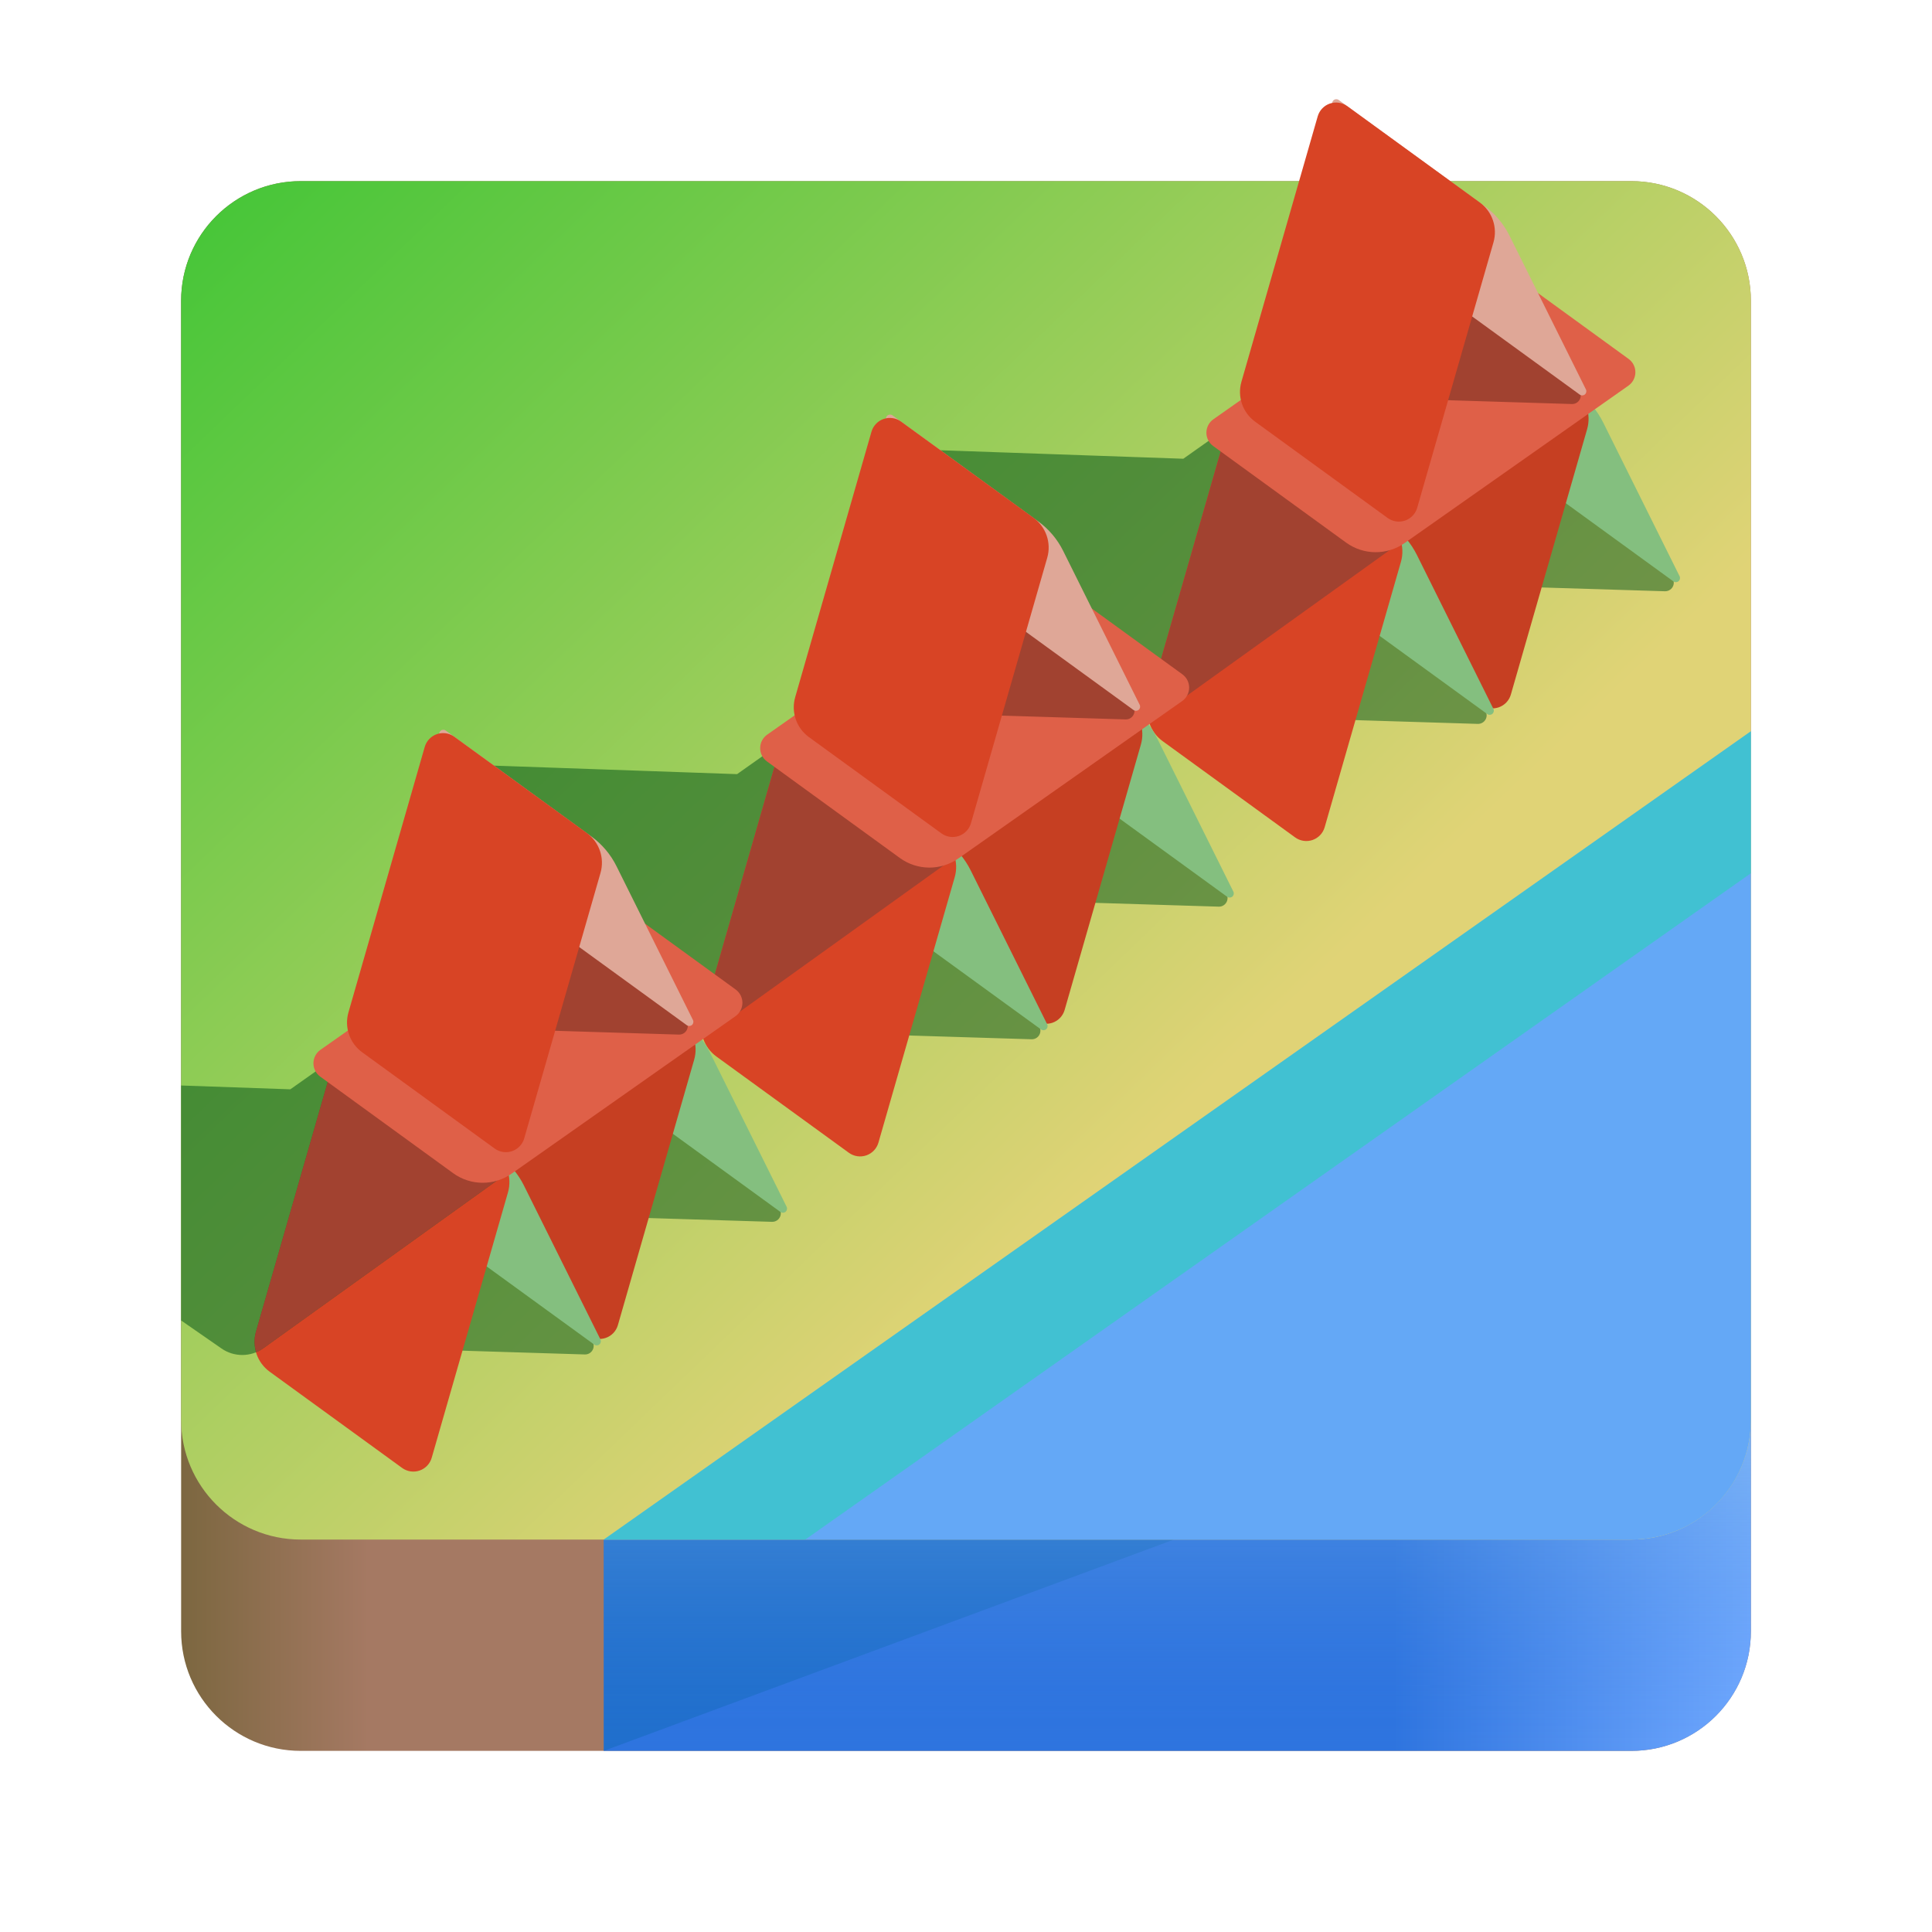
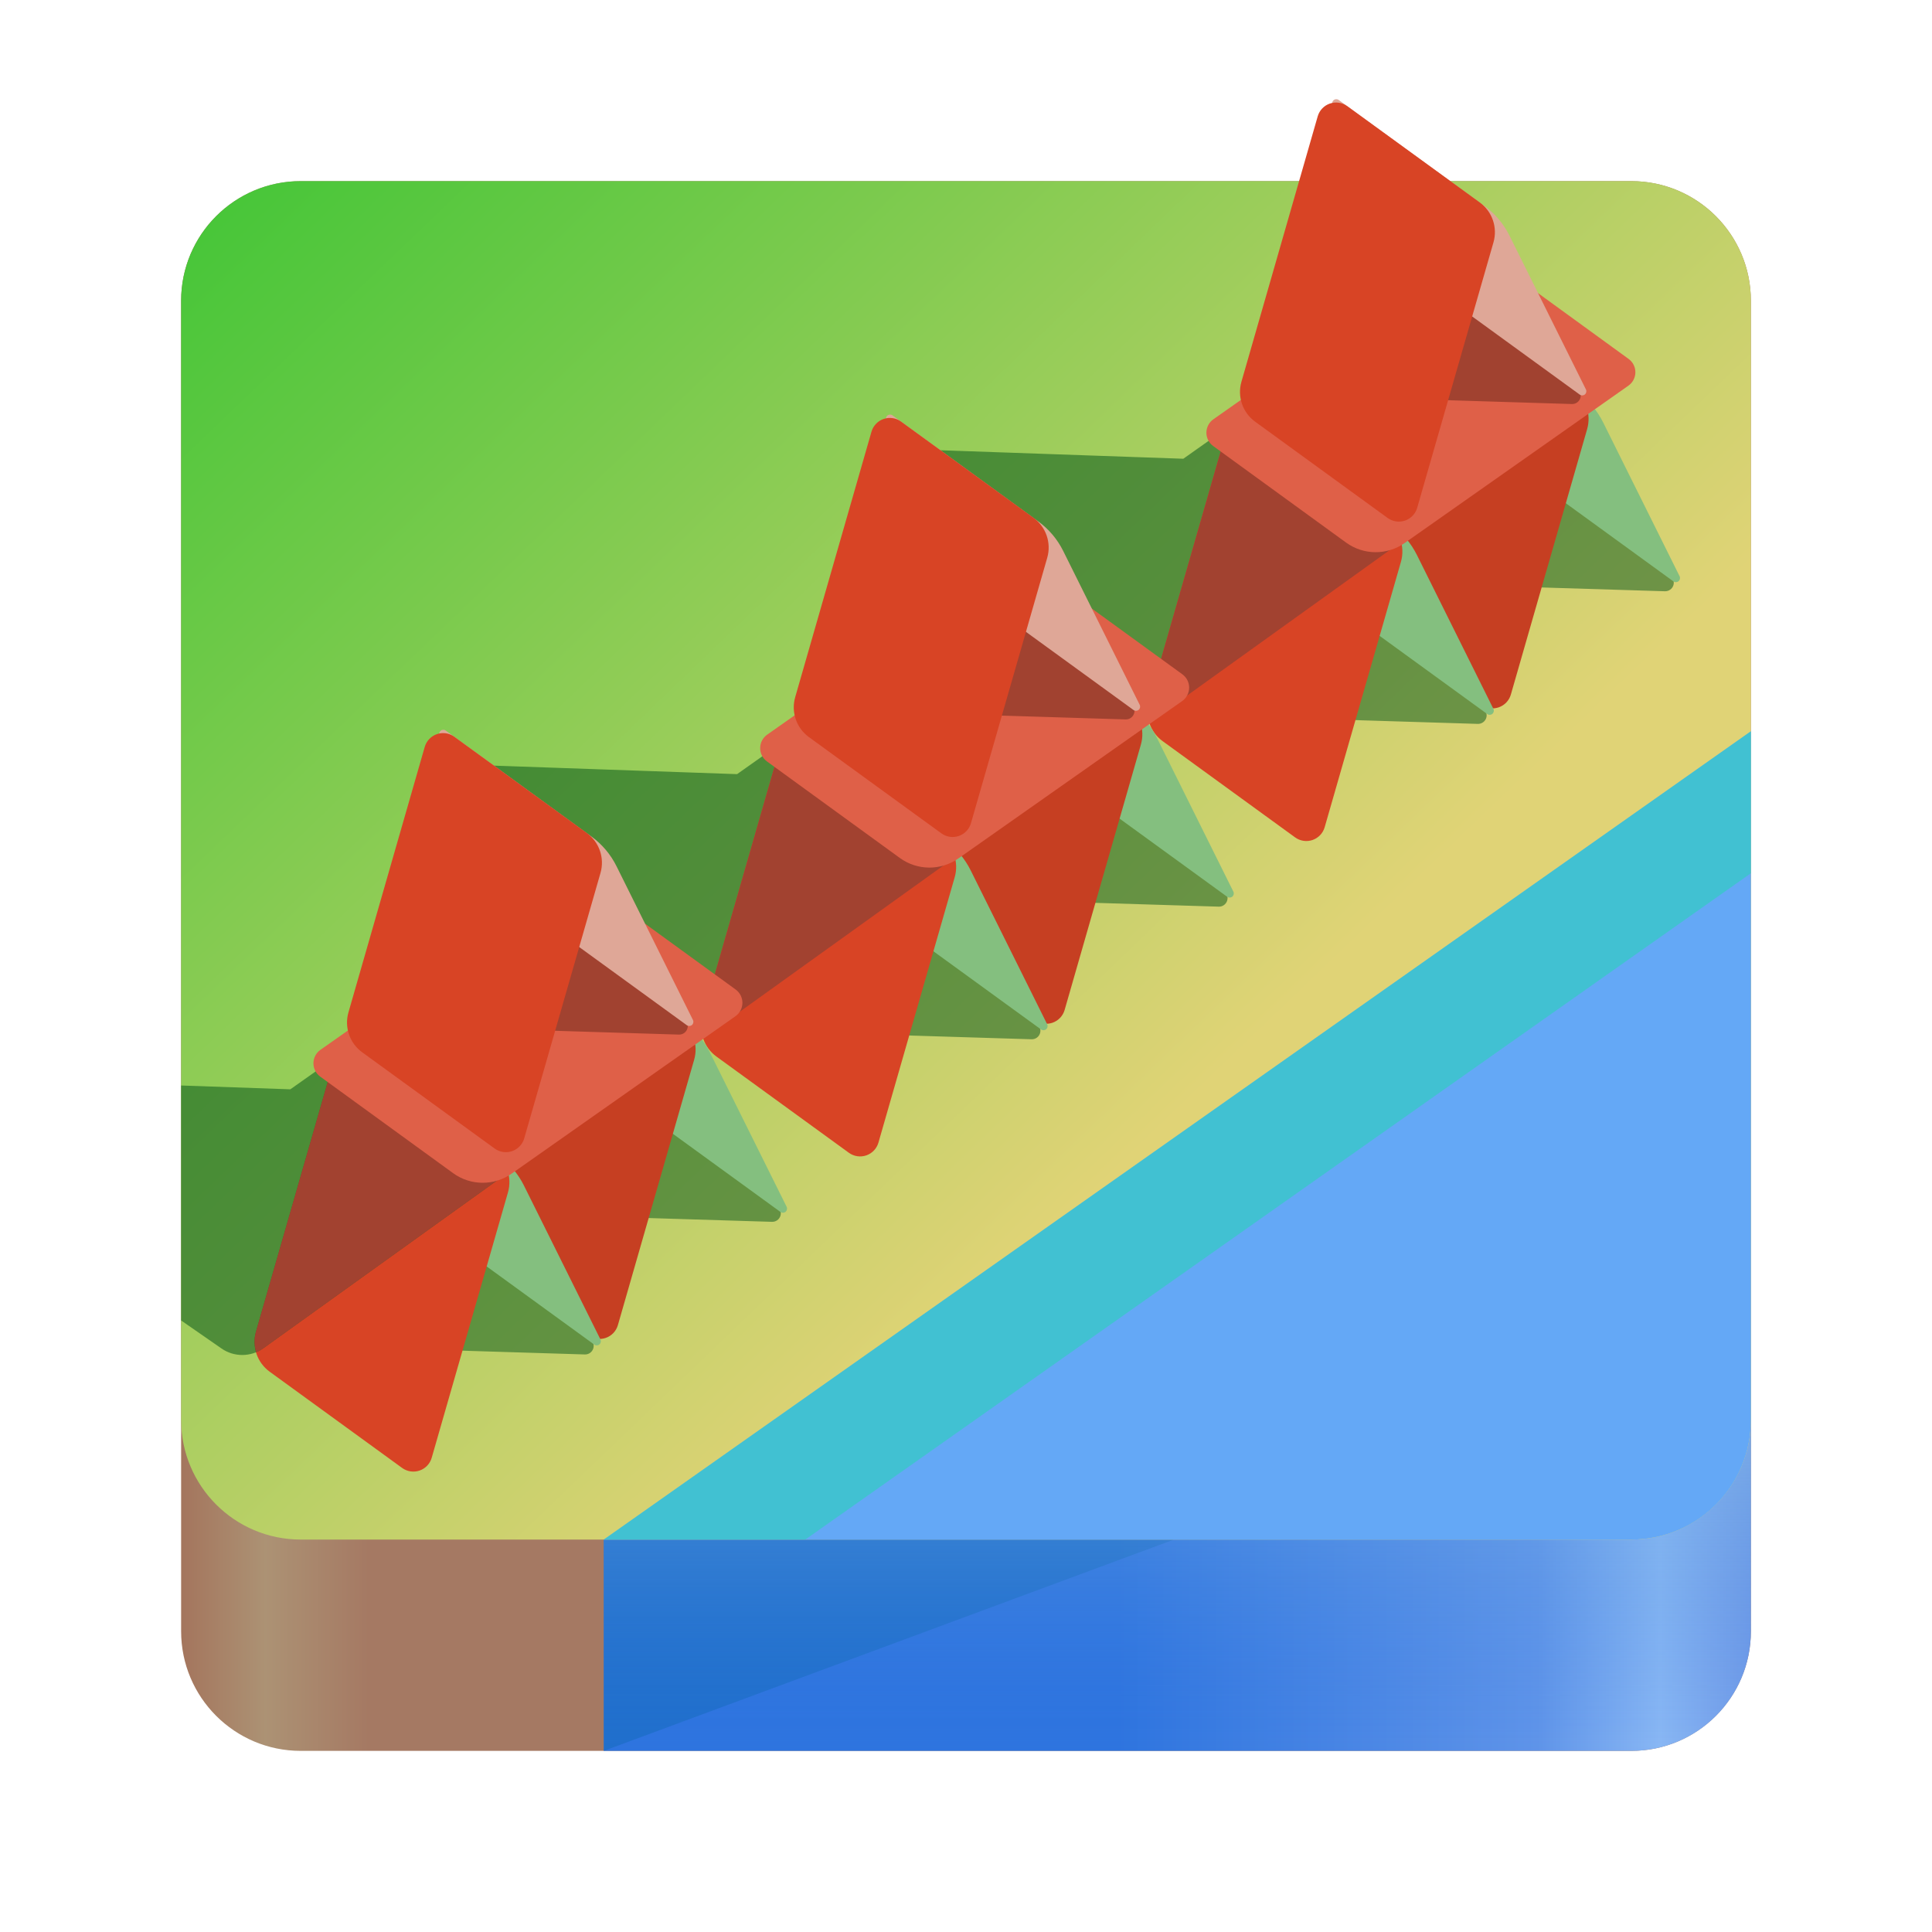
- <svg xmlns="http://www.w3.org/2000/svg" xmlns:xlink="http://www.w3.org/1999/xlink" xml:space="preserve" viewBox="0 0 256 256">
+ <svg xmlns="http://www.w3.org/2000/svg" xmlns:xlink="http://www.w3.org/1999/xlink" xml:space="preserve" width="256" height="256">
  <defs>
+     <linearGradient id="c">
+       <stop offset="0" style="stop-color:#a4755d;stop-opacity:1" />
+       <stop offset=".45" style="stop-color:#ac9274;stop-opacity:1" />
+       <stop offset="1" style="stop-color:#a57963;stop-opacity:1" />
+     </linearGradient>
    <linearGradient id="b">
-       <stop style="stop-color:#48c639;stop-opacity:1" offset="0" />
-       <stop style="stop-color:#e0d376;stop-opacity:1" offset="1" />
+       <stop offset="0" style="stop-color:#48c639;stop-opacity:1" />
+       <stop offset="1" style="stop-color:#e0d376;stop-opacity:1" />
    </linearGradient>
    <linearGradient id="d">
-       <stop style="stop-color:#99d1e8;stop-opacity:.539" offset="0" />
-       <stop style="stop-color:#2e74df;stop-opacity:0" offset="1" />
+       <stop offset="0" style="stop-color:#99d1e8;stop-opacity:.539" />
+       <stop offset="1" style="stop-color:#2e74df;stop-opacity:0" />
    </linearGradient>
    <linearGradient id="a">
-       <stop style="stop-color:#2e74df;stop-opacity:1" offset="0" />
-       <stop style="stop-color:#71a9ff;stop-opacity:1" offset=".998" />
+       <stop offset="0" style="stop-color:#2e74df;stop-opacity:1" />
+       <stop offset=".663" style="stop-color:#5f94e9;stop-opacity:1" />
+       <stop offset=".857" style="stop-color:#89b7f4;stop-opacity:1" />
+       <stop offset="1" style="stop-color:#719be8;stop-opacity:1" />
    </linearGradient>
-     <linearGradient id="c">
-       <stop style="stop-color:#7c6740;stop-opacity:1" offset="0" />
-       <stop style="stop-color:#a57963;stop-opacity:1" offset="1" />
-     </linearGradient>
-     <linearGradient xlink:href="#a" id="f" gradientUnits="userSpaceOnUse" x1="2115.618" y1="219.565" x2="2163" y2="219.565" gradientTransform="translate(532)" />
-     <linearGradient xlink:href="#b" id="h" gradientUnits="userSpaceOnUse" x1="1959.631" y1="28.631" x2="2080.109" y2="154.182" gradientTransform="translate(532)" />
-     <linearGradient xlink:href="#c" id="e" gradientUnits="userSpaceOnUse" x1="1955" y1="216.152" x2="1979.886" y2="216.152" gradientTransform="translate(532)" />
-     <linearGradient xlink:href="#d" id="g" x1="2628.272" y1="178.54" x2="2628.272" y2="232" gradientUnits="userSpaceOnUse" />
+     <linearGradient xlink:href="#a" id="f" x1="2079" x2="2163" y1="219.565" y2="219.565" gradientTransform="translate(532)" gradientUnits="userSpaceOnUse" />
+     <linearGradient xlink:href="#b" id="h" x1="1959.631" x2="2080.109" y1="28.631" y2="154.182" gradientTransform="translate(532)" gradientUnits="userSpaceOnUse" />
+     <linearGradient xlink:href="#c" id="e" x1="1955" x2="1979.886" y1="216.152" y2="216.152" gradientTransform="translate(532)" gradientUnits="userSpaceOnUse" />
+     <linearGradient xlink:href="#d" id="g" x1="2628.272" x2="2628.272" y1="178.54" y2="232" gradientUnits="userSpaceOnUse" />
  </defs>
  <g style="display:inline;fill:none;stroke:#dee4da;stroke-width:.5;stroke-dasharray:none;stroke-opacity:1" transform="translate(-2463)">
-     <rect ry="15.848" rx="15.848" y="24" x="2487" height="208" width="208" style="display:inline;opacity:1;fill:url(#e);fill-opacity:1;stroke:none;stroke-width:.99;stroke-linecap:butt;stroke-linejoin:miter;stroke-miterlimit:4;stroke-dasharray:none;stroke-dashoffset:0;stroke-opacity:1;marker:none;marker-start:none;marker-mid:none;marker-end:none;paint-order:normal;enable-background:new" />
-     <path style="display:inline;opacity:1;fill:url(#f);fill-opacity:1;stroke:none;stroke-width:.99;stroke-linecap:butt;stroke-linejoin:miter;stroke-miterlimit:4;stroke-dasharray:none;stroke-dashoffset:0;stroke-opacity:1;marker:none;marker-start:none;marker-mid:none;marker-end:none;paint-order:normal;enable-background:new" d="M2695 96.895 2543 204v28h136.152c8.78 0 15.848-7.068 15.848-15.848z" />
-     <path style="opacity:1;fill:#0063a2;fill-opacity:.295;stroke:none;paint-order:markers stroke fill" d="M2543 204v28l75.556-28z" stroke="none" />
-     <path style="display:inline;opacity:1;fill:url(#g);fill-opacity:1;stroke:none;stroke-width:.99;stroke-linecap:butt;stroke-linejoin:miter;stroke-miterlimit:4;stroke-dasharray:none;stroke-dashoffset:0;stroke-opacity:1;marker:none;marker-start:none;marker-mid:none;marker-end:none;paint-order:normal;enable-background:new" d="M2695 96.895 2543 204v28h136.152c8.78 0 15.848-7.068 15.848-15.848z" />
-     <rect ry="15.848" rx="15.848" y="24" x="2487" height="180" width="208" style="display:inline;opacity:1;fill:url(#h);fill-opacity:1;stroke:none;stroke-width:.99;stroke-linecap:butt;stroke-linejoin:miter;stroke-miterlimit:4;stroke-dasharray:none;stroke-dashoffset:0;stroke-opacity:1;marker:none;marker-start:none;marker-mid:none;marker-end:none;paint-order:normal;enable-background:new" />
-     <path style="fill:#0b5b1b;fill-opacity:.556;stroke:none;paint-order:markers stroke fill" d="m2056.263 112.504-31.162 22.374a4.816 4.816 179.545 0 1-5.556.044l-16.938-11.76a2.53 2.53 88.816 0 1-.085-4.094l1.928-1.46-16.097-15.818a1.509 1.509 113.25 0 1 1.11-2.584l39.204 1.371 3.843-2.718z" transform="translate(532 2)" stroke="none" />
-     <path style="fill:#0b5b1b;fill-opacity:.556;stroke:none;paint-order:markers stroke fill" d="m2056.263 112.504-31.162 22.374a4.816 4.816 179.545 0 1-5.556.044l-16.938-11.76a2.53 2.53 88.816 0 1-.085-4.094l1.928-1.46-16.097-15.818a1.509 1.509 113.25 0 1 1.11-2.584l39.204 1.371 3.843-2.718z" transform="translate(591.128 -39.791)" stroke="none" />
-     <path style="fill:#0c5a1e;fill-opacity:.525;stroke:none;paint-order:markers stroke fill" d="m2044.213 134.667 22.798.702a1.136 1.136 108.736 0 0 .697-2.057l-15.993-11.496z" transform="translate(591.81 -39.45)" stroke="none" />
-     <path style="fill:#0c5a1e;fill-opacity:.525;stroke:none;paint-order:markers stroke fill" d="m2044.213 134.667 22.798.702a1.136 1.136 108.736 0 0 .697-2.057l-15.993-11.496z" transform="translate(616.606 -57.024)" stroke="none" />
-     <path style="fill:#84bf7f;fill-opacity:1;stroke:none;paint-order:markers stroke fill" d="m2049.224 53.155 19.31 14.047a10.778 10.778 49.8 0 1 3.31 3.918l10.135 20.387a.55.55 139.784 0 1-.817.69l-19.283-14.01a10.767 10.767 49.78 0 1-3.312-3.917l-10.158-20.426a.55.55 139.796 0 1 .815-.689z" transform="translate(603.574 -15.16)" stroke="none" />
-     <path style="fill:#c63f22;fill-opacity:1;stroke:none;paint-order:markers stroke fill" d="m2036.332 90.497 10.108-35.174a2.529 2.529 161.017 0 1 3.916-1.347l17.554 12.754a4.875 4.875 71.017 0 1 1.82 5.29l-10.108 35.174a2.529 2.529 161.017 0 1-3.916 1.348l-17.554-12.754a4.875 4.875 71.017 0 1-1.82-5.291z" transform="translate(603.574 -15.16)" stroke="none" />
-     <path style="fill:#84bf7f;fill-opacity:1;stroke:none;paint-order:markers stroke fill" d="m2049.224 53.155 19.31 14.047a10.778 10.778 49.8 0 1 3.31 3.918l10.135 20.387a.55.55 139.784 0 1-.817.69l-19.283-14.01a10.767 10.767 49.78 0 1-3.312-3.917l-10.158-20.426a.55.55 139.796 0 1 .815-.689z" transform="translate(578.904 2.417)" stroke="none" />
-     <path style="fill:#d84425;fill-opacity:1;stroke:none;paint-order:markers stroke fill" d="m2036.332 90.497 10.108-35.174a2.529 2.529 161.017 0 1 3.916-1.347l17.554 12.754a4.875 4.875 71.017 0 1 1.82 5.29l-10.108 35.174a2.529 2.529 161.017 0 1-3.916 1.348l-17.554-12.754a4.875 4.875 71.017 0 1-1.82-5.291z" transform="translate(578.904 2.417)" stroke="none" />
-     <path style="fill:#0c5a1e;fill-opacity:.525;stroke:none;paint-order:markers stroke fill" d="m2044.213 134.667 22.798.702a1.136 1.136 108.736 0 0 .697-2.057l-15.993-11.496z" transform="translate(532.681 2.34)" stroke="none" />
-     <path style="fill:#0c5a1e;fill-opacity:.525;stroke:none;paint-order:markers stroke fill" d="m2044.213 134.667 22.798.702a1.136 1.136 108.736 0 0 .697-2.057l-15.993-11.496z" transform="translate(557.477 -15.233)" stroke="none" />
-     <path style="fill:#84bf7f;fill-opacity:1;stroke:none;paint-order:markers stroke fill" d="m2049.224 53.155 19.31 14.047a10.778 10.778 49.8 0 1 3.31 3.918l10.135 20.387a.55.55 139.784 0 1-.817.69l-19.283-14.01a10.767 10.767 49.78 0 1-3.312-3.917l-10.158-20.426a.55.55 139.796 0 1 .815-.689z" transform="translate(544.446 26.631)" stroke="none" />
-     <path style="fill:#c63f22;fill-opacity:1;stroke:none;paint-order:markers stroke fill" d="m2036.332 90.497 10.108-35.174a2.529 2.529 161.017 0 1 3.916-1.347l17.554 12.754a4.875 4.875 71.017 0 1 1.82 5.29l-10.108 35.174a2.529 2.529 161.017 0 1-3.916 1.348l-17.554-12.754a4.875 4.875 71.017 0 1-1.82-5.291z" transform="translate(544.446 26.631)" stroke="none" />
-     <path style="fill:#84bf7f;fill-opacity:1;stroke:none;paint-order:markers stroke fill" d="m2049.224 53.155 19.31 14.047a10.778 10.778 49.8 0 1 3.31 3.918l10.135 20.387a.55.55 139.784 0 1-.817.69l-19.283-14.01a10.767 10.767 49.78 0 1-3.312-3.917l-10.158-20.426a.55.55 139.796 0 1 .815-.689z" transform="translate(519.776 44.208)" stroke="none" />
-     <path style="fill:#d84425;fill-opacity:1;stroke:none;paint-order:markers stroke fill" d="m2036.332 90.497 10.108-35.174a2.529 2.529 161.017 0 1 3.916-1.347l17.554 12.754a4.875 4.875 71.017 0 1 1.82 5.29l-10.108 35.174a2.529 2.529 161.017 0 1-3.916 1.348l-17.554-12.754a4.875 4.875 71.017 0 1-1.82-5.291z" transform="translate(519.776 44.208)" stroke="none" />
-     <path style="fill:#0c5a1e;fill-opacity:.525;stroke:none;paint-order:markers stroke fill" d="m2044.213 134.667 22.798.702a1.136 1.136 108.736 0 0 .697-2.057l-15.993-11.496z" transform="translate(473.487 44.103)" stroke="none" />
-     <path style="fill:#0c5a1e;fill-opacity:.525;stroke:none;paint-order:markers stroke fill" d="m2044.213 134.667 22.798.702a1.136 1.136 108.736 0 0 .697-2.057l-15.993-11.496z" transform="translate(498.283 26.53)" stroke="none" />
-     <path style="fill:#84bf7f;fill-opacity:1;stroke:none;paint-order:markers stroke fill" d="m2049.224 53.155 19.31 14.047a10.778 10.778 49.8 0 1 3.31 3.918l10.135 20.387a.55.55 139.784 0 1-.817.69l-19.283-14.01a10.767 10.767 49.78 0 1-3.312-3.917l-10.158-20.426a.55.55 139.796 0 1 .815-.689z" transform="translate(485.251 68.393)" stroke="none" />
-     <path style="fill:#c63f22;fill-opacity:1;stroke:none;paint-order:markers stroke fill" d="m2036.332 90.497 10.108-35.174a2.529 2.529 161.017 0 1 3.916-1.347l17.554 12.754a4.875 4.875 71.017 0 1 1.82 5.29l-10.108 35.174a2.529 2.529 161.017 0 1-3.916 1.348l-17.554-12.754a4.875 4.875 71.017 0 1-1.82-5.291z" transform="translate(485.251 68.393)" stroke="none" />
-     <path style="fill:#84bf7f;fill-opacity:1;stroke:none;paint-order:markers stroke fill" d="m2049.224 53.155 19.31 14.047a10.778 10.778 49.8 0 1 3.31 3.918l10.135 20.387a.55.55 139.784 0 1-.817.69l-19.283-14.01a10.767 10.767 49.78 0 1-3.312-3.917l-10.158-20.426a.55.55 139.796 0 1 .815-.689z" transform="translate(460.581 85.97)" stroke="none" />
-     <path style="fill:#d84425;fill-opacity:1;stroke:none;paint-order:markers stroke fill" d="m2036.332 90.497 10.108-35.174a2.529 2.529 161.017 0 1 3.916-1.347l17.554 12.754a4.875 4.875 71.017 0 1 1.82 5.29l-10.108 35.174a2.529 2.529 161.017 0 1-3.916 1.348l-17.554-12.754a4.875 4.875 71.017 0 1-1.82-5.291z" transform="translate(460.581 85.97)" stroke="none" />
-     <path style="fill:#0b5b1b;fill-opacity:.556;stroke:none;paint-order:markers stroke fill" d="m2505.316 141.621-3.843 2.719-14.473-.506v31.135l5.352 3.715a4.816 4.816 0 0 0 5.554-.043l31.162-22.375z" stroke="none" />
-     <path style="fill:#a24230;fill-opacity:1;stroke:none;paint-order:markers stroke fill" d="m2046.104 56.494-9.773 34.002a4.875 4.875 0 0 0 .033 2.7 4.816 4.816 0 0 0 .96-.526l31.163-22.375z" transform="translate(460.581 85.97)" stroke="none" />
-     <path style="fill:#a24230;fill-opacity:1;stroke:none;paint-order:markers stroke fill" d="m2565.879 100.703-9.774 34.002a4.875 4.875 0 0 0 .033 2.699 4.816 4.816 0 0 0 .961-.526l31.162-22.374zm59.128-41.791-9.773 34.002a4.875 4.875 0 0 0 .033 2.699 4.816 4.816 0 0 0 .96-.526l31.163-22.375z" stroke="none" />
-     <path style="fill:#df6048;fill-opacity:1;stroke:none;paint-order:markers stroke fill" d="m2032.59 99.009 17.609 12.794a6.673 6.673.441 0 0 7.76.06l29.65-20.852a2.178 2.178 90.441 0 0 .026-3.544l-17.61-12.794a6.673 6.673.441 0 0-7.76-.06l-29.649 20.852a2.178 2.178 90.441 0 0-.027 3.544z" transform="translate(591.163 -39.908)" stroke="none" />
-     <path style="fill:#652418;fill-opacity:.5;stroke:none;paint-order:markers stroke fill" d="m2044.213 134.667 22.798.702a1.136 1.136 108.736 0 0 .697-2.057l-15.993-11.496z" transform="translate(604.275 -81.833)" stroke="none" />
-     <path style="fill:#dfa797;fill-opacity:1;stroke:none;paint-order:markers stroke fill" d="m2049.224 53.155 19.31 14.047a10.778 10.778 49.8 0 1 3.31 3.918l10.135 20.387a.55.55 139.784 0 1-.817.69l-19.283-14.01a10.767 10.767 49.78 0 1-3.312-3.917l-10.158-20.426a.55.55 139.796 0 1 .815-.689z" transform="translate(591.163 -39.908)" stroke="none" />
-     <path style="fill:#d84425;fill-opacity:1;stroke:none;paint-order:markers stroke fill" d="m2036.332 90.497 10.108-35.174a2.529 2.529 161.017 0 1 3.916-1.347l17.554 12.754a4.875 4.875 71.017 0 1 1.82 5.29l-10.108 35.174a2.529 2.529 161.017 0 1-3.916 1.348l-17.554-12.754a4.875 4.875 71.017 0 1-1.82-5.291z" transform="translate(591.163 -39.908)" stroke="none" />
-     <path style="fill:#df6048;fill-opacity:1;stroke:none;paint-order:markers stroke fill" d="m2032.59 99.009 17.609 12.794a6.673 6.673.441 0 0 7.76.06l29.65-20.852a2.178 2.178 90.441 0 0 .026-3.544l-17.61-12.794a6.673 6.673.441 0 0-7.76-.06l-29.649 20.852a2.178 2.178 90.441 0 0-.027 3.544z" transform="translate(532.035 1.883)" stroke="none" />
-     <path style="fill:#652418;fill-opacity:.5;stroke:none;paint-order:markers stroke fill" d="m2044.213 134.667 22.798.702a1.136 1.136 108.736 0 0 .697-2.057l-15.993-11.496z" transform="translate(545.147 -40.042)" stroke="none" />
-     <path style="fill:#dfa797;fill-opacity:1;stroke:none;paint-order:markers stroke fill" d="m2049.224 53.155 19.31 14.047a10.778 10.778 49.8 0 1 3.31 3.918l10.135 20.387a.55.55 139.784 0 1-.817.69l-19.283-14.01a10.767 10.767 49.78 0 1-3.312-3.917l-10.158-20.426a.55.55 139.796 0 1 .815-.689z" transform="translate(532.035 1.883)" stroke="none" />
-     <path style="fill:#d84425;fill-opacity:1;stroke:none;paint-order:markers stroke fill" d="m2036.332 90.497 10.108-35.174a2.529 2.529 161.017 0 1 3.916-1.347l17.554 12.754a4.875 4.875 71.017 0 1 1.82 5.29l-10.108 35.174a2.529 2.529 161.017 0 1-3.916 1.348l-17.554-12.754a4.875 4.875 71.017 0 1-1.82-5.291z" transform="translate(532.035 1.883)" stroke="none" />
-     <path style="fill:#df6048;fill-opacity:1;stroke:none;paint-order:markers stroke fill" d="m2032.59 99.009 17.609 12.794a6.673 6.673.441 0 0 7.76.06l29.65-20.852a2.178 2.178 90.441 0 0 .026-3.544l-17.61-12.794a6.673 6.673.441 0 0-7.76-.06l-29.649 20.852a2.178 2.178 90.441 0 0-.027 3.544z" transform="translate(472.84 43.646)" stroke="none" />
-     <path style="fill:#652418;fill-opacity:.5;stroke:none;paint-order:markers stroke fill" d="m2044.213 134.667 22.798.702a1.136 1.136 108.736 0 0 .697-2.057l-15.993-11.496z" transform="translate(485.953 1.72)" stroke="none" />
-     <path style="fill:#dfa797;fill-opacity:1;stroke:none;paint-order:markers stroke fill" d="m2049.224 53.155 19.31 14.047a10.778 10.778 49.8 0 1 3.31 3.918l10.135 20.387a.55.55 139.784 0 1-.817.69l-19.283-14.01a10.767 10.767 49.78 0 1-3.312-3.917l-10.158-20.426a.55.55 139.796 0 1 .815-.689z" transform="translate(472.84 43.646)" stroke="none" />
-     <path style="fill:#d84425;fill-opacity:1;stroke:none;paint-order:markers stroke fill" d="m2036.332 90.497 10.108-35.174a2.529 2.529 161.017 0 1 3.916-1.347l17.554 12.754a4.875 4.875 71.017 0 1 1.82 5.29l-10.108 35.174a2.529 2.529 161.017 0 1-3.916 1.348l-17.554-12.754a4.875 4.875 71.017 0 1-1.82-5.291z" transform="translate(472.84 43.646)" stroke="none" />
-     <path style="display:inline;opacity:1;fill:#64a8f6;fill-opacity:1;stroke:none;stroke-width:.99;stroke-linecap:butt;stroke-linejoin:miter;stroke-miterlimit:4;stroke-dasharray:none;stroke-dashoffset:0;stroke-opacity:1;marker:none;marker-start:none;marker-mid:none;marker-end:none;paint-order:normal;enable-background:new" d="M2695 96.895 2543 204h136.152c8.78 0 15.848-7.068 15.848-15.848z" />
-     <path style="opacity:1;fill:#00f090;fill-opacity:.345;stroke:none;paint-order:markers stroke fill" d="M2543 204h26.706L2695 115.711V96.895Z" stroke="none" />
+     <rect width="208" height="208" x="2487" y="24" rx="15.848" ry="15.848" style="display:inline;opacity:1;fill:url(#e);fill-opacity:1;stroke:none;stroke-width:.99;stroke-linecap:butt;stroke-linejoin:miter;stroke-miterlimit:4;stroke-dasharray:none;stroke-dashoffset:0;stroke-opacity:1;marker:none;marker-start:none;marker-mid:none;marker-end:none;paint-order:normal;enable-background:new" />
+     <path d="M2695 96.895 2543 204v28h136.152c8.78 0 15.848-7.068 15.848-15.848z" style="display:inline;opacity:1;fill:url(#f);fill-opacity:1;stroke:none;stroke-width:.99;stroke-linecap:butt;stroke-linejoin:miter;stroke-miterlimit:4;stroke-dasharray:none;stroke-dashoffset:0;stroke-opacity:1;marker:none;marker-start:none;marker-mid:none;marker-end:none;paint-order:normal;enable-background:new" />
+     <path stroke="none" d="M2543 204v28l75.556-28z" style="opacity:1;fill:#0063a2;fill-opacity:.295;stroke:none;paint-order:markers stroke fill" />
+     <path d="M2695 96.895 2543 204v28h136.152c8.78 0 15.848-7.068 15.848-15.848z" style="display:inline;opacity:1;fill:url(#g);fill-opacity:1;stroke:none;stroke-width:.99;stroke-linecap:butt;stroke-linejoin:miter;stroke-miterlimit:4;stroke-dasharray:none;stroke-dashoffset:0;stroke-opacity:1;marker:none;marker-start:none;marker-mid:none;marker-end:none;paint-order:normal;enable-background:new" />
+     <rect width="208" height="180" x="2487" y="24" rx="15.848" ry="15.848" style="display:inline;opacity:1;fill:url(#h);fill-opacity:1;stroke:none;stroke-width:.99;stroke-linecap:butt;stroke-linejoin:miter;stroke-miterlimit:4;stroke-dasharray:none;stroke-dashoffset:0;stroke-opacity:1;marker:none;marker-start:none;marker-mid:none;marker-end:none;paint-order:normal;enable-background:new" />
+     <path stroke="none" d="m2056.263 112.504-31.162 22.374a4.816 4.816 179.545 0 1-5.556.044l-16.938-11.76a2.53 2.53 88.816 0 1-.085-4.094l1.928-1.46-16.097-15.818a1.509 1.509 113.25 0 1 1.11-2.584l39.204 1.371 3.843-2.718z" style="fill:#0b5b1b;fill-opacity:.556;stroke:none;paint-order:markers stroke fill" transform="translate(532 2)" />
+     <path stroke="none" d="m2056.263 112.504-31.162 22.374a4.816 4.816 179.545 0 1-5.556.044l-16.938-11.76a2.53 2.53 88.816 0 1-.085-4.094l1.928-1.46-16.097-15.818a1.509 1.509 113.25 0 1 1.11-2.584l39.204 1.371 3.843-2.718z" style="fill:#0b5b1b;fill-opacity:.556;stroke:none;paint-order:markers stroke fill" transform="translate(591.128 -39.791)" />
+     <path stroke="none" d="m2044.213 134.667 22.798.702a1.136 1.136 108.736 0 0 .697-2.057l-15.993-11.496z" style="fill:#0c5a1e;fill-opacity:.525;stroke:none;paint-order:markers stroke fill" transform="translate(591.81 -39.45)" />
+     <path stroke="none" d="m2044.213 134.667 22.798.702a1.136 1.136 108.736 0 0 .697-2.057l-15.993-11.496z" style="fill:#0c5a1e;fill-opacity:.525;stroke:none;paint-order:markers stroke fill" transform="translate(616.606 -57.024)" />
+     <path stroke="none" d="m2049.224 53.155 19.31 14.047a10.778 10.778 49.8 0 1 3.31 3.918l10.135 20.387a.55.55 139.784 0 1-.817.69l-19.283-14.01a10.767 10.767 49.78 0 1-3.312-3.917l-10.158-20.426a.55.55 139.796 0 1 .815-.689z" style="fill:#84bf7f;fill-opacity:1;stroke:none;paint-order:markers stroke fill" transform="translate(603.574 -15.16)" />
+     <path stroke="none" d="m2036.332 90.497 10.108-35.174a2.529 2.529 161.017 0 1 3.916-1.347l17.554 12.754a4.875 4.875 71.017 0 1 1.82 5.29l-10.108 35.174a2.529 2.529 161.017 0 1-3.916 1.348l-17.554-12.754a4.875 4.875 71.017 0 1-1.82-5.291z" style="fill:#c63f22;fill-opacity:1;stroke:none;paint-order:markers stroke fill" transform="translate(603.574 -15.16)" />
+     <path stroke="none" d="m2049.224 53.155 19.31 14.047a10.778 10.778 49.8 0 1 3.31 3.918l10.135 20.387a.55.55 139.784 0 1-.817.69l-19.283-14.01a10.767 10.767 49.78 0 1-3.312-3.917l-10.158-20.426a.55.55 139.796 0 1 .815-.689z" style="fill:#84bf7f;fill-opacity:1;stroke:none;paint-order:markers stroke fill" transform="translate(578.904 2.417)" />
+     <path stroke="none" d="m2036.332 90.497 10.108-35.174a2.529 2.529 161.017 0 1 3.916-1.347l17.554 12.754a4.875 4.875 71.017 0 1 1.82 5.29l-10.108 35.174a2.529 2.529 161.017 0 1-3.916 1.348l-17.554-12.754a4.875 4.875 71.017 0 1-1.82-5.291z" style="fill:#d84425;fill-opacity:1;stroke:none;paint-order:markers stroke fill" transform="translate(578.904 2.417)" />
+     <path stroke="none" d="m2044.213 134.667 22.798.702a1.136 1.136 108.736 0 0 .697-2.057l-15.993-11.496z" style="fill:#0c5a1e;fill-opacity:.525;stroke:none;paint-order:markers stroke fill" transform="translate(532.681 2.34)" />
+     <path stroke="none" d="m2044.213 134.667 22.798.702a1.136 1.136 108.736 0 0 .697-2.057l-15.993-11.496z" style="fill:#0c5a1e;fill-opacity:.525;stroke:none;paint-order:markers stroke fill" transform="translate(557.477 -15.233)" />
+     <path stroke="none" d="m2049.224 53.155 19.31 14.047a10.778 10.778 49.8 0 1 3.31 3.918l10.135 20.387a.55.55 139.784 0 1-.817.69l-19.283-14.01a10.767 10.767 49.78 0 1-3.312-3.917l-10.158-20.426a.55.55 139.796 0 1 .815-.689z" style="fill:#84bf7f;fill-opacity:1;stroke:none;paint-order:markers stroke fill" transform="translate(544.446 26.631)" />
+     <path stroke="none" d="m2036.332 90.497 10.108-35.174a2.529 2.529 161.017 0 1 3.916-1.347l17.554 12.754a4.875 4.875 71.017 0 1 1.82 5.29l-10.108 35.174a2.529 2.529 161.017 0 1-3.916 1.348l-17.554-12.754a4.875 4.875 71.017 0 1-1.82-5.291z" style="fill:#c63f22;fill-opacity:1;stroke:none;paint-order:markers stroke fill" transform="translate(544.446 26.631)" />
+     <path stroke="none" d="m2049.224 53.155 19.31 14.047a10.778 10.778 49.8 0 1 3.31 3.918l10.135 20.387a.55.55 139.784 0 1-.817.69l-19.283-14.01a10.767 10.767 49.78 0 1-3.312-3.917l-10.158-20.426a.55.55 139.796 0 1 .815-.689z" style="fill:#84bf7f;fill-opacity:1;stroke:none;paint-order:markers stroke fill" transform="translate(519.776 44.208)" />
+     <path stroke="none" d="m2036.332 90.497 10.108-35.174a2.529 2.529 161.017 0 1 3.916-1.347l17.554 12.754a4.875 4.875 71.017 0 1 1.82 5.29l-10.108 35.174a2.529 2.529 161.017 0 1-3.916 1.348l-17.554-12.754a4.875 4.875 71.017 0 1-1.82-5.291z" style="fill:#d84425;fill-opacity:1;stroke:none;paint-order:markers stroke fill" transform="translate(519.776 44.208)" />
+     <path stroke="none" d="m2044.213 134.667 22.798.702a1.136 1.136 108.736 0 0 .697-2.057l-15.993-11.496z" style="fill:#0c5a1e;fill-opacity:.525;stroke:none;paint-order:markers stroke fill" transform="translate(473.487 44.103)" />
+     <path stroke="none" d="m2044.213 134.667 22.798.702a1.136 1.136 108.736 0 0 .697-2.057l-15.993-11.496z" style="fill:#0c5a1e;fill-opacity:.525;stroke:none;paint-order:markers stroke fill" transform="translate(498.283 26.53)" />
+     <path stroke="none" d="m2049.224 53.155 19.31 14.047a10.778 10.778 49.8 0 1 3.31 3.918l10.135 20.387a.55.55 139.784 0 1-.817.69l-19.283-14.01a10.767 10.767 49.78 0 1-3.312-3.917l-10.158-20.426a.55.55 139.796 0 1 .815-.689z" style="fill:#84bf7f;fill-opacity:1;stroke:none;paint-order:markers stroke fill" transform="translate(485.251 68.393)" />
+     <path stroke="none" d="m2036.332 90.497 10.108-35.174a2.529 2.529 161.017 0 1 3.916-1.347l17.554 12.754a4.875 4.875 71.017 0 1 1.82 5.29l-10.108 35.174a2.529 2.529 161.017 0 1-3.916 1.348l-17.554-12.754a4.875 4.875 71.017 0 1-1.82-5.291z" style="fill:#c63f22;fill-opacity:1;stroke:none;paint-order:markers stroke fill" transform="translate(485.251 68.393)" />
+     <path stroke="none" d="m2049.224 53.155 19.31 14.047a10.778 10.778 49.8 0 1 3.31 3.918l10.135 20.387a.55.55 139.784 0 1-.817.69l-19.283-14.01a10.767 10.767 49.78 0 1-3.312-3.917l-10.158-20.426a.55.55 139.796 0 1 .815-.689z" style="fill:#84bf7f;fill-opacity:1;stroke:none;paint-order:markers stroke fill" transform="translate(460.581 85.97)" />
+     <path stroke="none" d="m2036.332 90.497 10.108-35.174a2.529 2.529 161.017 0 1 3.916-1.347l17.554 12.754a4.875 4.875 71.017 0 1 1.82 5.29l-10.108 35.174a2.529 2.529 161.017 0 1-3.916 1.348l-17.554-12.754a4.875 4.875 71.017 0 1-1.82-5.291z" style="fill:#d84425;fill-opacity:1;stroke:none;paint-order:markers stroke fill" transform="translate(460.581 85.97)" />
+     <path stroke="none" d="m2505.316 141.621-3.843 2.719-14.473-.506v31.135l5.352 3.715a4.816 4.816 0 0 0 5.554-.043l31.162-22.375z" style="fill:#0b5b1b;fill-opacity:.556;stroke:none;paint-order:markers stroke fill" />
+     <path stroke="none" d="m2046.104 56.494-9.773 34.002a4.875 4.875 0 0 0 .033 2.7 4.816 4.816 0 0 0 .96-.526l31.163-22.375z" style="fill:#a24230;fill-opacity:1;stroke:none;paint-order:markers stroke fill" transform="translate(460.581 85.97)" />
+     <path stroke="none" d="m2565.879 100.703-9.774 34.002a4.875 4.875 0 0 0 .033 2.699 4.816 4.816 0 0 0 .961-.526l31.162-22.374zM2625.007 58.912l-9.773 34.002a4.875 4.875 0 0 0 .033 2.699 4.816 4.816 0 0 0 .96-.526l31.163-22.375z" style="fill:#a24230;fill-opacity:1;stroke:none;paint-order:markers stroke fill" />
+     <path stroke="none" d="m2032.59 99.009 17.609 12.794a6.673 6.673.441 0 0 7.76.06l29.65-20.852a2.178 2.178 90.441 0 0 .026-3.544l-17.61-12.794a6.673 6.673.441 0 0-7.76-.06l-29.649 20.852a2.178 2.178 90.441 0 0-.027 3.544z" style="fill:#df6048;fill-opacity:1;stroke:none;paint-order:markers stroke fill" transform="translate(591.163 -39.908)" />
+     <path stroke="none" d="m2044.213 134.667 22.798.702a1.136 1.136 108.736 0 0 .697-2.057l-15.993-11.496z" style="fill:#652418;fill-opacity:.5;stroke:none;paint-order:markers stroke fill" transform="translate(604.275 -81.833)" />
+     <path stroke="none" d="m2049.224 53.155 19.31 14.047a10.778 10.778 49.8 0 1 3.31 3.918l10.135 20.387a.55.55 139.784 0 1-.817.69l-19.283-14.01a10.767 10.767 49.78 0 1-3.312-3.917l-10.158-20.426a.55.55 139.796 0 1 .815-.689z" style="fill:#dfa797;fill-opacity:1;stroke:none;paint-order:markers stroke fill" transform="translate(591.163 -39.908)" />
+     <path stroke="none" d="m2036.332 90.497 10.108-35.174a2.529 2.529 161.017 0 1 3.916-1.347l17.554 12.754a4.875 4.875 71.017 0 1 1.82 5.29l-10.108 35.174a2.529 2.529 161.017 0 1-3.916 1.348l-17.554-12.754a4.875 4.875 71.017 0 1-1.82-5.291z" style="fill:#d84425;fill-opacity:1;stroke:none;paint-order:markers stroke fill" transform="translate(591.163 -39.908)" />
+     <path stroke="none" d="m2032.59 99.009 17.609 12.794a6.673 6.673.441 0 0 7.76.06l29.65-20.852a2.178 2.178 90.441 0 0 .026-3.544l-17.61-12.794a6.673 6.673.441 0 0-7.76-.06l-29.649 20.852a2.178 2.178 90.441 0 0-.027 3.544z" style="fill:#df6048;fill-opacity:1;stroke:none;paint-order:markers stroke fill" transform="translate(532.035 1.883)" />
+     <path stroke="none" d="m2044.213 134.667 22.798.702a1.136 1.136 108.736 0 0 .697-2.057l-15.993-11.496z" style="fill:#652418;fill-opacity:.5;stroke:none;paint-order:markers stroke fill" transform="translate(545.147 -40.042)" />
+     <path stroke="none" d="m2049.224 53.155 19.31 14.047a10.778 10.778 49.8 0 1 3.31 3.918l10.135 20.387a.55.55 139.784 0 1-.817.69l-19.283-14.01a10.767 10.767 49.78 0 1-3.312-3.917l-10.158-20.426a.55.55 139.796 0 1 .815-.689z" style="fill:#dfa797;fill-opacity:1;stroke:none;paint-order:markers stroke fill" transform="translate(532.035 1.883)" />
+     <path stroke="none" d="m2036.332 90.497 10.108-35.174a2.529 2.529 161.017 0 1 3.916-1.347l17.554 12.754a4.875 4.875 71.017 0 1 1.82 5.29l-10.108 35.174a2.529 2.529 161.017 0 1-3.916 1.348l-17.554-12.754a4.875 4.875 71.017 0 1-1.82-5.291z" style="fill:#d84425;fill-opacity:1;stroke:none;paint-order:markers stroke fill" transform="translate(532.035 1.883)" />
+     <path stroke="none" d="m2032.59 99.009 17.609 12.794a6.673 6.673.441 0 0 7.76.06l29.65-20.852a2.178 2.178 90.441 0 0 .026-3.544l-17.61-12.794a6.673 6.673.441 0 0-7.76-.06l-29.649 20.852a2.178 2.178 90.441 0 0-.027 3.544z" style="fill:#df6048;fill-opacity:1;stroke:none;paint-order:markers stroke fill" transform="translate(472.84 43.646)" />
+     <path stroke="none" d="m2044.213 134.667 22.798.702a1.136 1.136 108.736 0 0 .697-2.057l-15.993-11.496z" style="fill:#652418;fill-opacity:.5;stroke:none;paint-order:markers stroke fill" transform="translate(485.953 1.72)" />
+     <path stroke="none" d="m2049.224 53.155 19.31 14.047a10.778 10.778 49.8 0 1 3.31 3.918l10.135 20.387a.55.55 139.784 0 1-.817.69l-19.283-14.01a10.767 10.767 49.78 0 1-3.312-3.917l-10.158-20.426a.55.55 139.796 0 1 .815-.689z" style="fill:#dfa797;fill-opacity:1;stroke:none;paint-order:markers stroke fill" transform="translate(472.84 43.646)" />
+     <path stroke="none" d="m2036.332 90.497 10.108-35.174a2.529 2.529 161.017 0 1 3.916-1.347l17.554 12.754a4.875 4.875 71.017 0 1 1.82 5.29l-10.108 35.174a2.529 2.529 161.017 0 1-3.916 1.348l-17.554-12.754a4.875 4.875 71.017 0 1-1.82-5.291z" style="fill:#d84425;fill-opacity:1;stroke:none;paint-order:markers stroke fill" transform="translate(472.84 43.646)" />
+     <path d="M2695 96.895 2543 204h136.152c8.78 0 15.848-7.068 15.848-15.848z" style="display:inline;opacity:1;fill:#64a8f6;fill-opacity:1;stroke:none;stroke-width:.99;stroke-linecap:butt;stroke-linejoin:miter;stroke-miterlimit:4;stroke-dasharray:none;stroke-dashoffset:0;stroke-opacity:1;marker:none;marker-start:none;marker-mid:none;marker-end:none;paint-order:normal;enable-background:new" />
+     <path stroke="none" d="M2543 204h26.706L2695 115.711V96.895Z" style="opacity:1;fill:#00f090;fill-opacity:.345;stroke:none;paint-order:markers stroke fill" />
  </g>
</svg>
